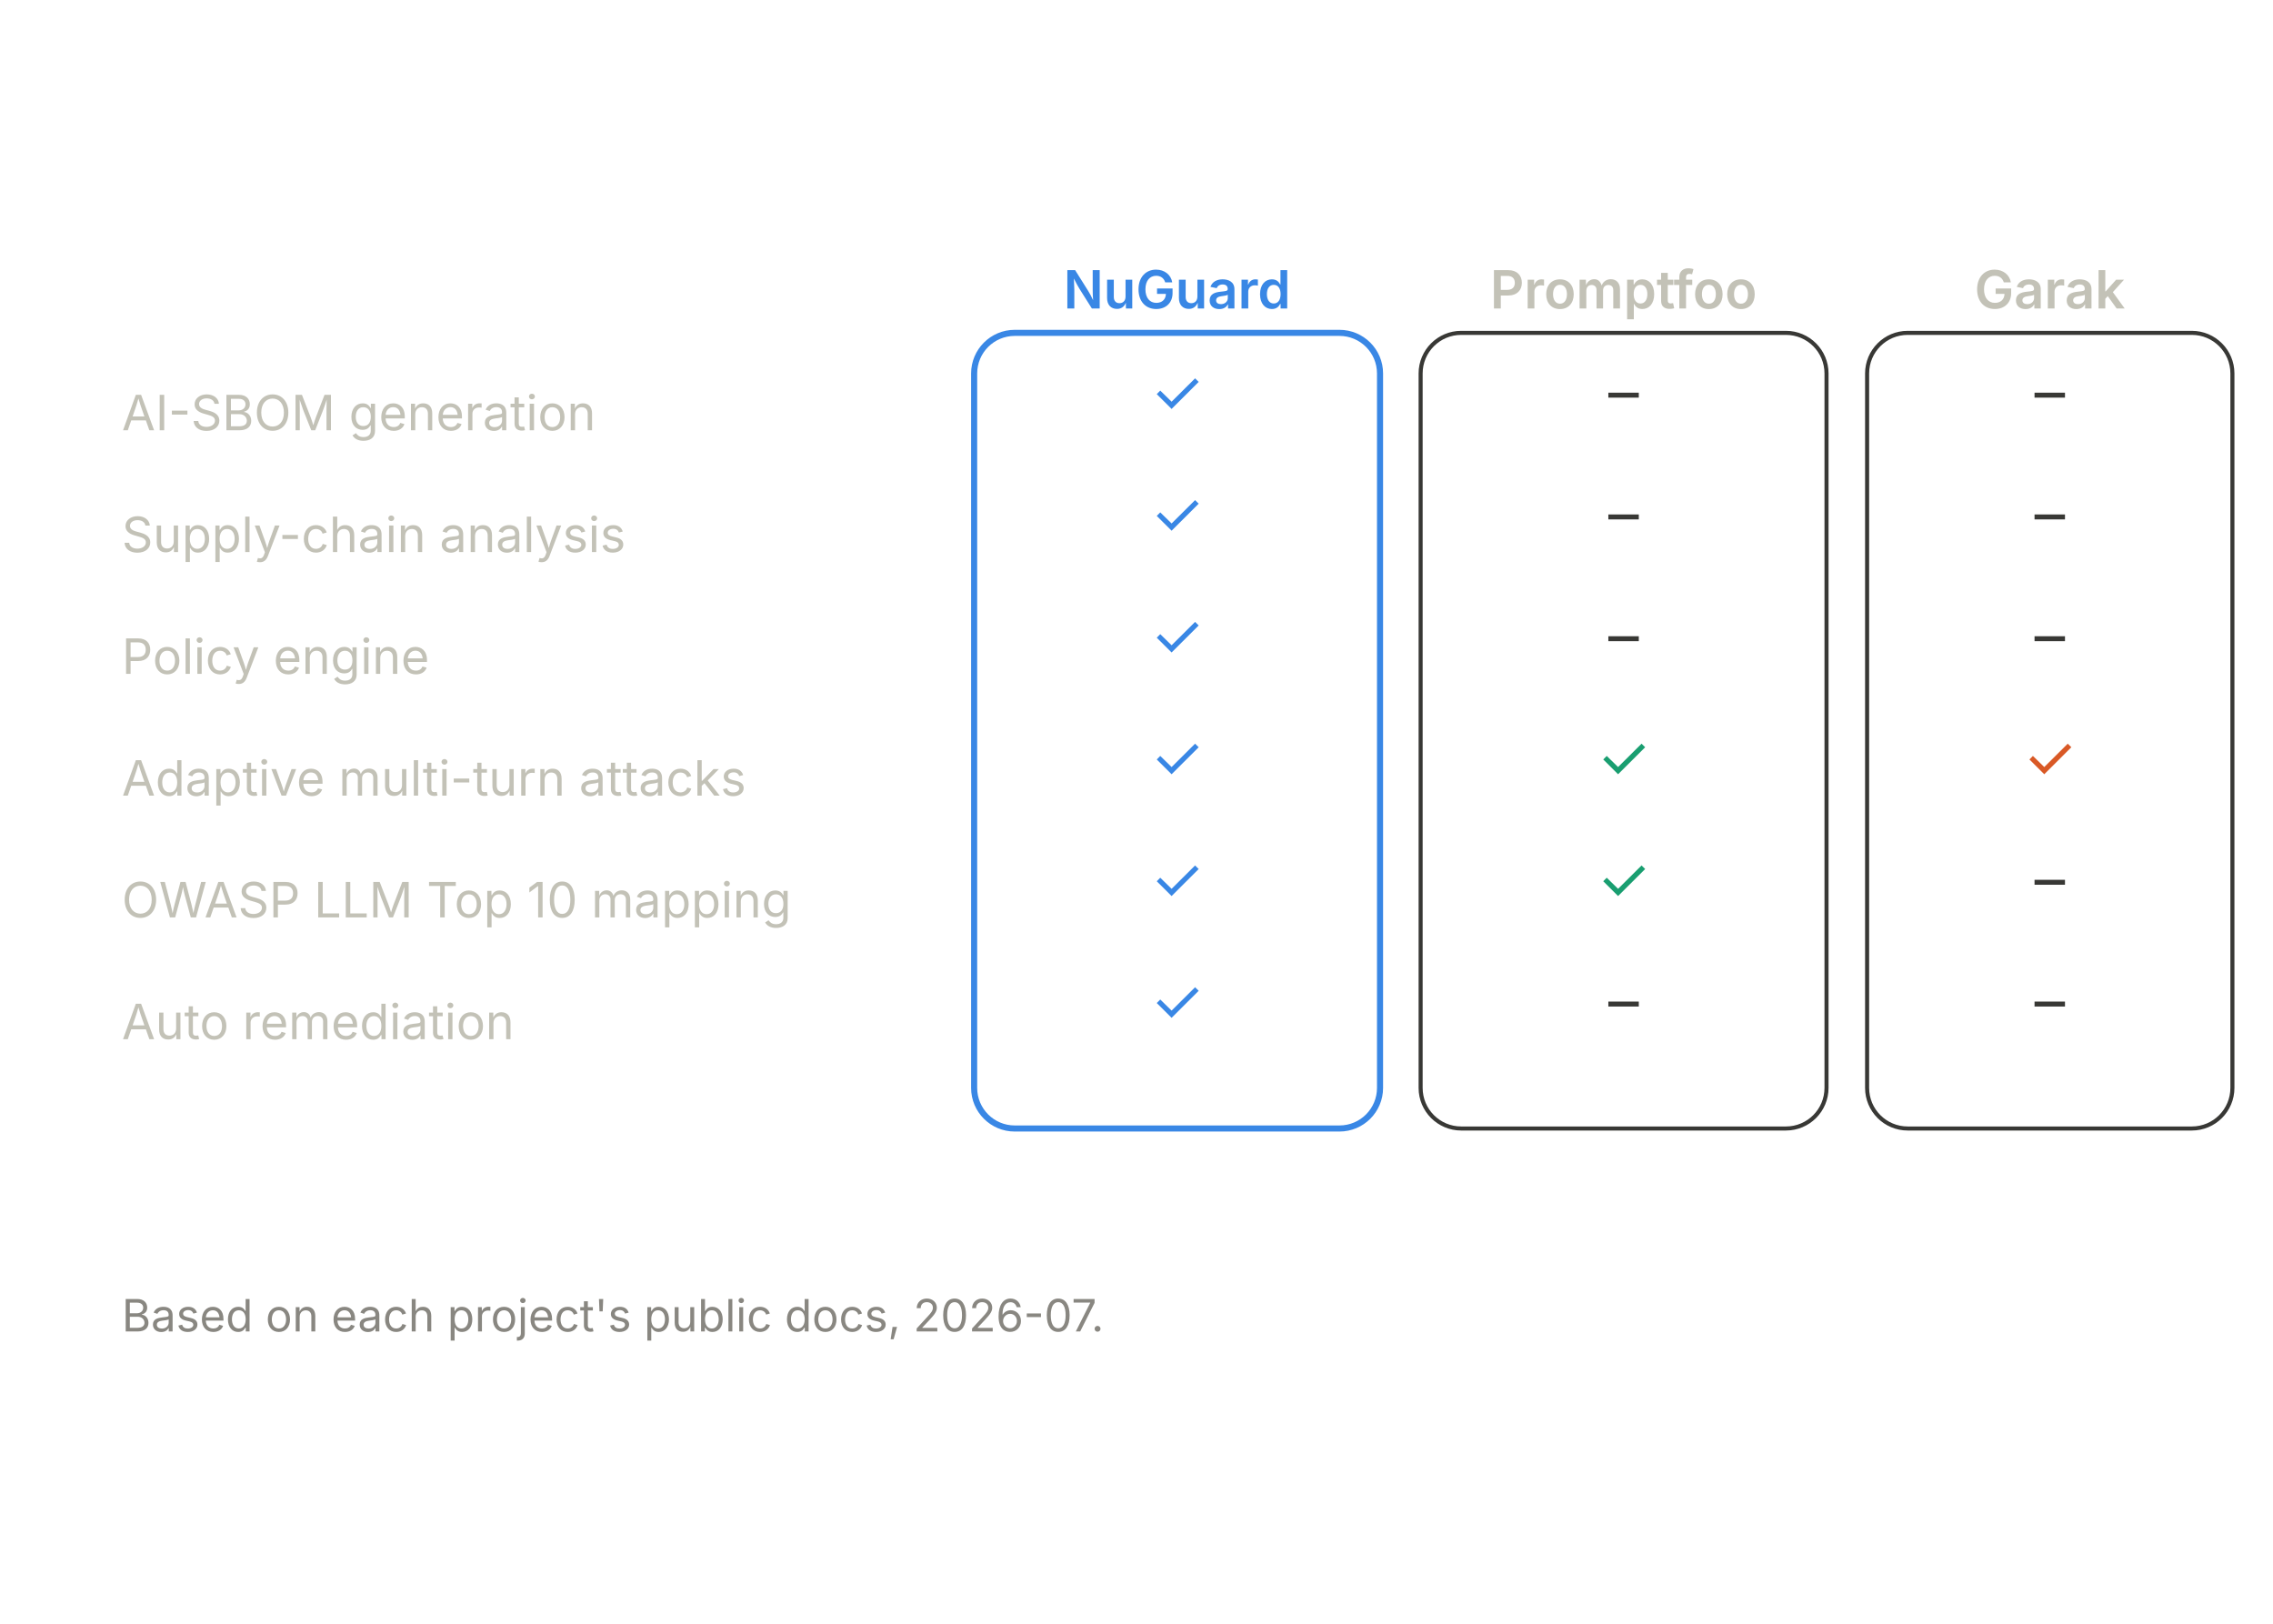
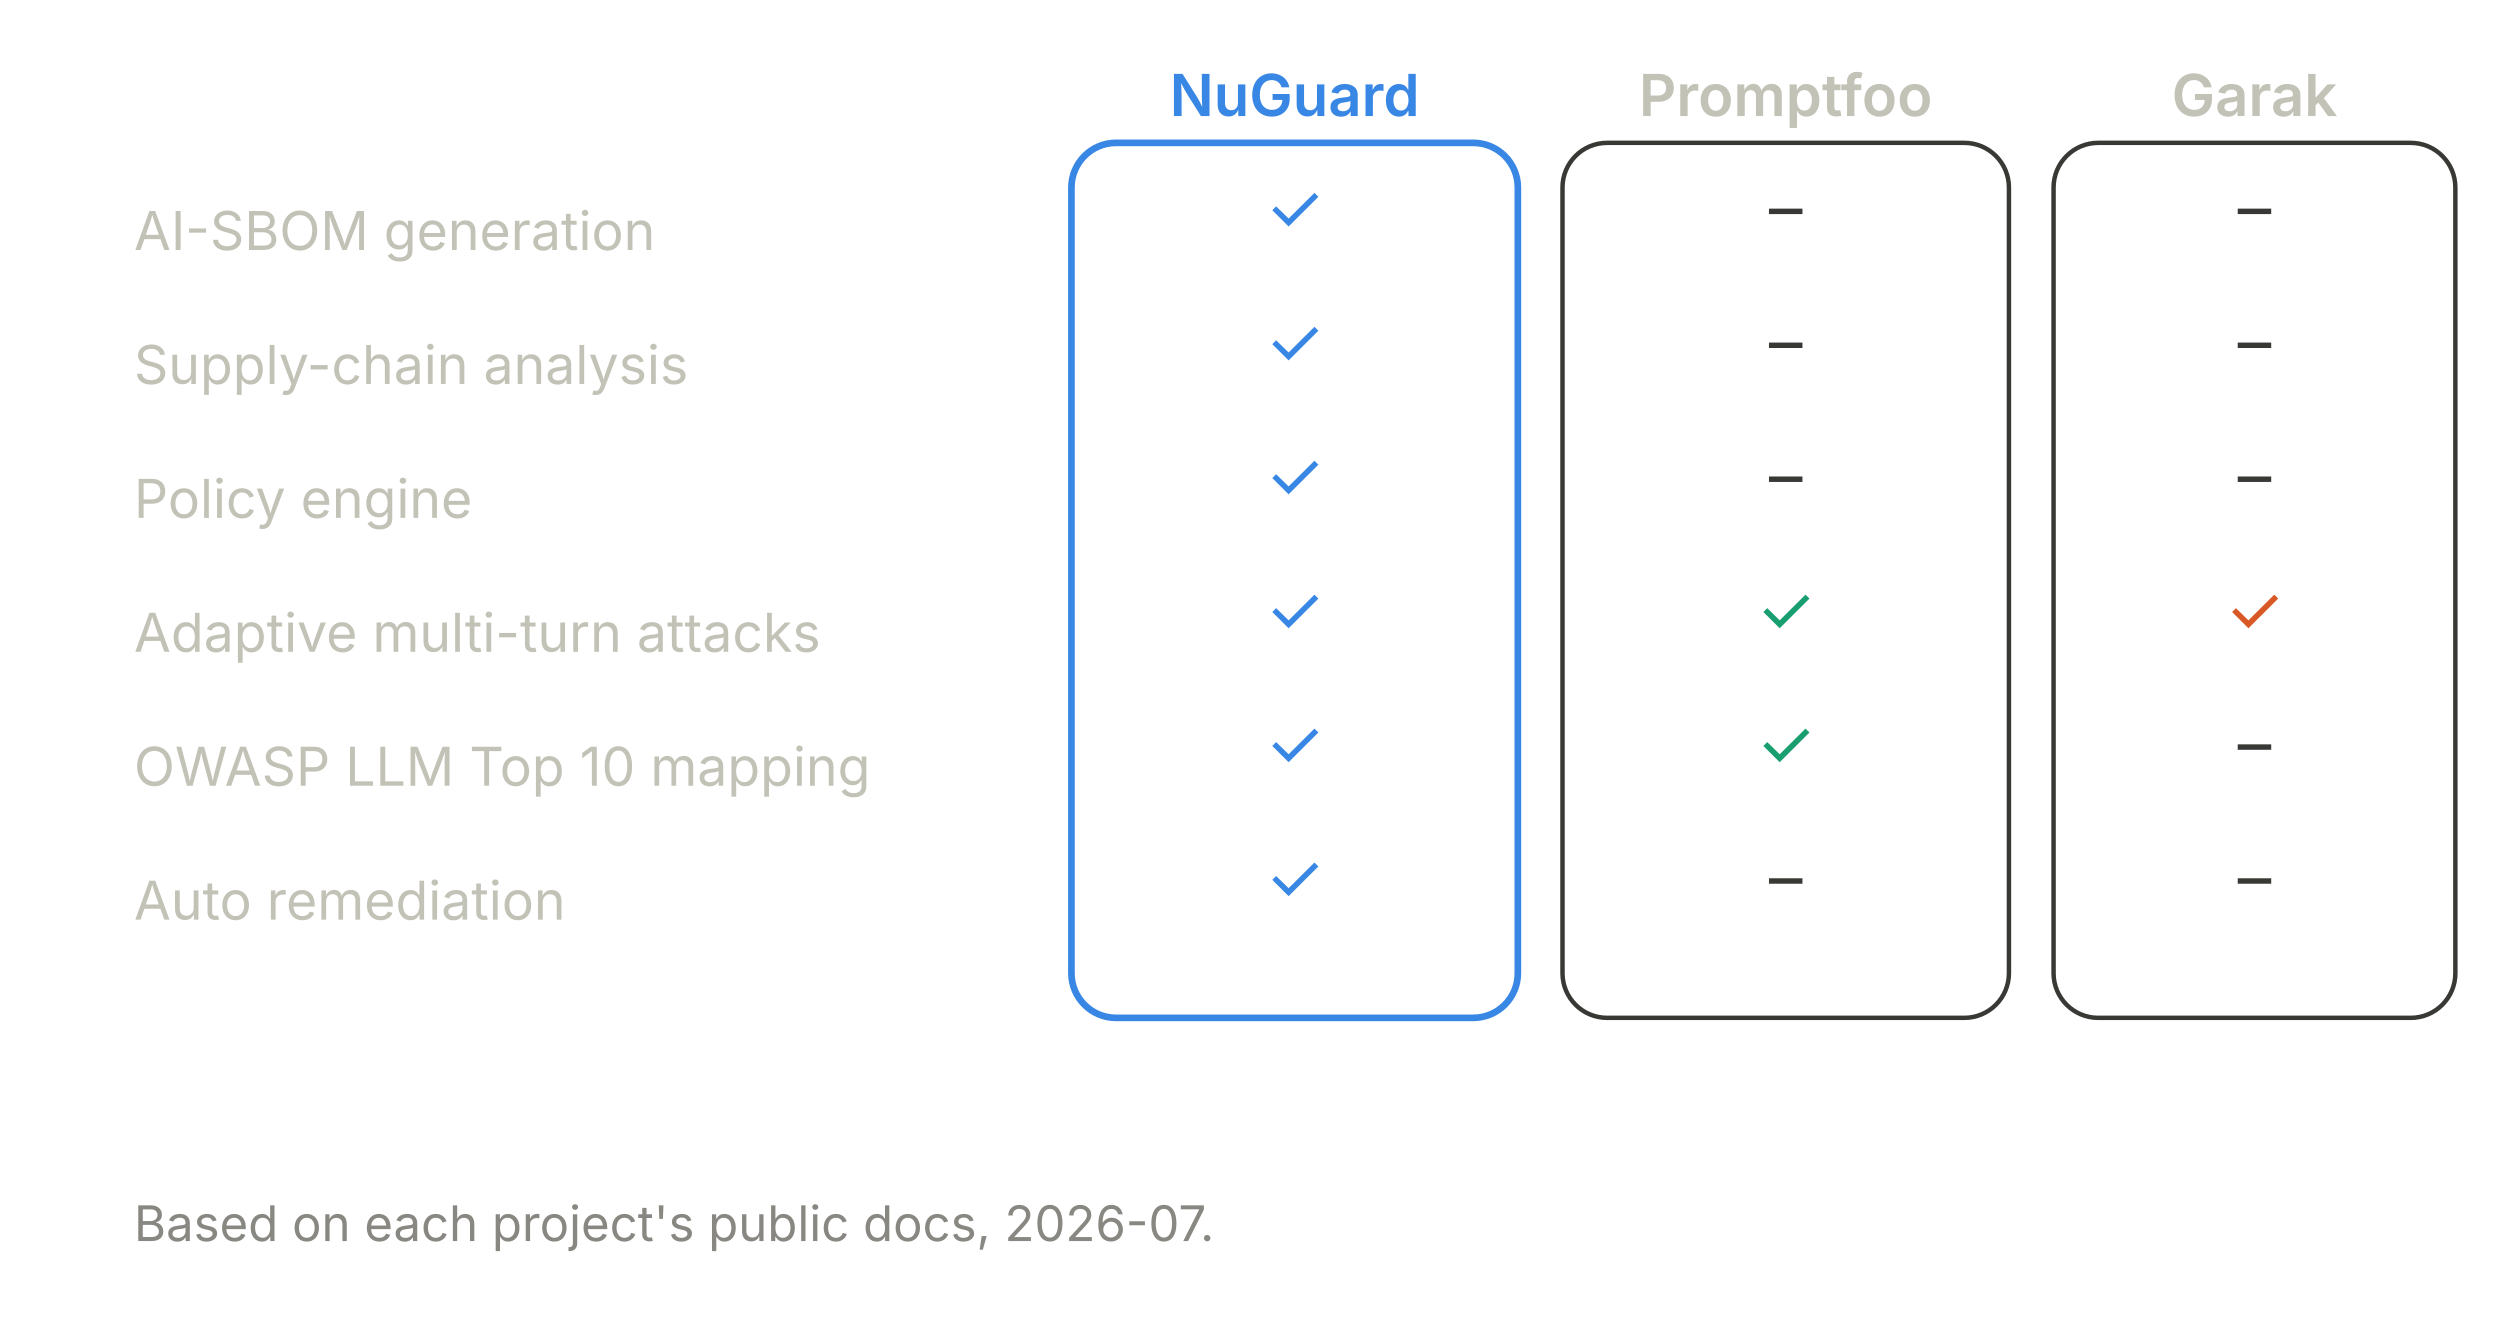
- <svg xmlns="http://www.w3.org/2000/svg" width="560" height="400" viewBox="0 0 560 400" font-family="system-ui,-apple-system,'Segoe UI',sans-serif">
+ <svg xmlns="http://www.w3.org/2000/svg" width="560" height="300" viewBox="0 50 560 300" font-family="system-ui,-apple-system,'Segoe UI',sans-serif">
  <g font-size="12" fill="#c3c2b7">
    <text x="30" y="106">AI-SBOM generation</text>
    <text x="30" y="136">Supply-chain analysis</text>
    <text x="30" y="166">Policy engine</text>
    <text x="30" y="196">Adaptive multi-turn attacks</text>
    <text x="30" y="226">OWASP LLM Top 10 mapping</text>
    <text x="30" y="256">Auto remediation</text>
  </g>
  <rect x="240" y="82" width="100" height="196" rx="10" fill="none" stroke="#3987e5" stroke-width="1.5" />
  <text x="290" y="76" font-size="13" font-weight="600" fill="#3987e5" text-anchor="middle">NuGuard</text>
  <g font-size="15" fill="#3987e5" text-anchor="middle">
    <text x="290" y="102">✓</text>
    <text x="290" y="132">✓</text>
    <text x="290" y="162">✓</text>
    <text x="290" y="192">✓</text>
    <text x="290" y="222">✓</text>
    <text x="290" y="252">✓</text>
  </g>
  <rect x="350" y="82" width="100" height="196" rx="10" fill="none" stroke="#383835" stroke-width="1" />
  <text x="400" y="76" font-size="13" font-weight="600" fill="#c3c2b7" text-anchor="middle">Promptfoo</text>
  <g font-size="15" text-anchor="middle">
    <text x="400" y="102" fill="#383835">–</text>
    <text x="400" y="132" fill="#383835">–</text>
    <text x="400" y="162" fill="#383835">–</text>
    <text x="400" y="192" fill="#199e70">✓</text>
    <text x="400" y="222" fill="#199e70">✓</text>
    <text x="400" y="252" fill="#383835">–</text>
  </g>
  <rect x="460" y="82" width="90" height="196" rx="10" fill="none" stroke="#383835" stroke-width="1" />
  <text x="505" y="76" font-size="13" font-weight="600" fill="#c3c2b7" text-anchor="middle">Garak</text>
  <g font-size="15" text-anchor="middle">
    <text x="505" y="102" fill="#383835">–</text>
    <text x="505" y="132" fill="#383835">–</text>
    <text x="505" y="162" fill="#383835">–</text>
    <text x="505" y="192" fill="#d95926">✓</text>
    <text x="505" y="222" fill="#383835">–</text>
    <text x="505" y="252" fill="#383835">–</text>
  </g>
  <text x="30" y="328" font-size="11" fill="#898781">Based on each project's public docs, 2026-07.</text>
</svg>
